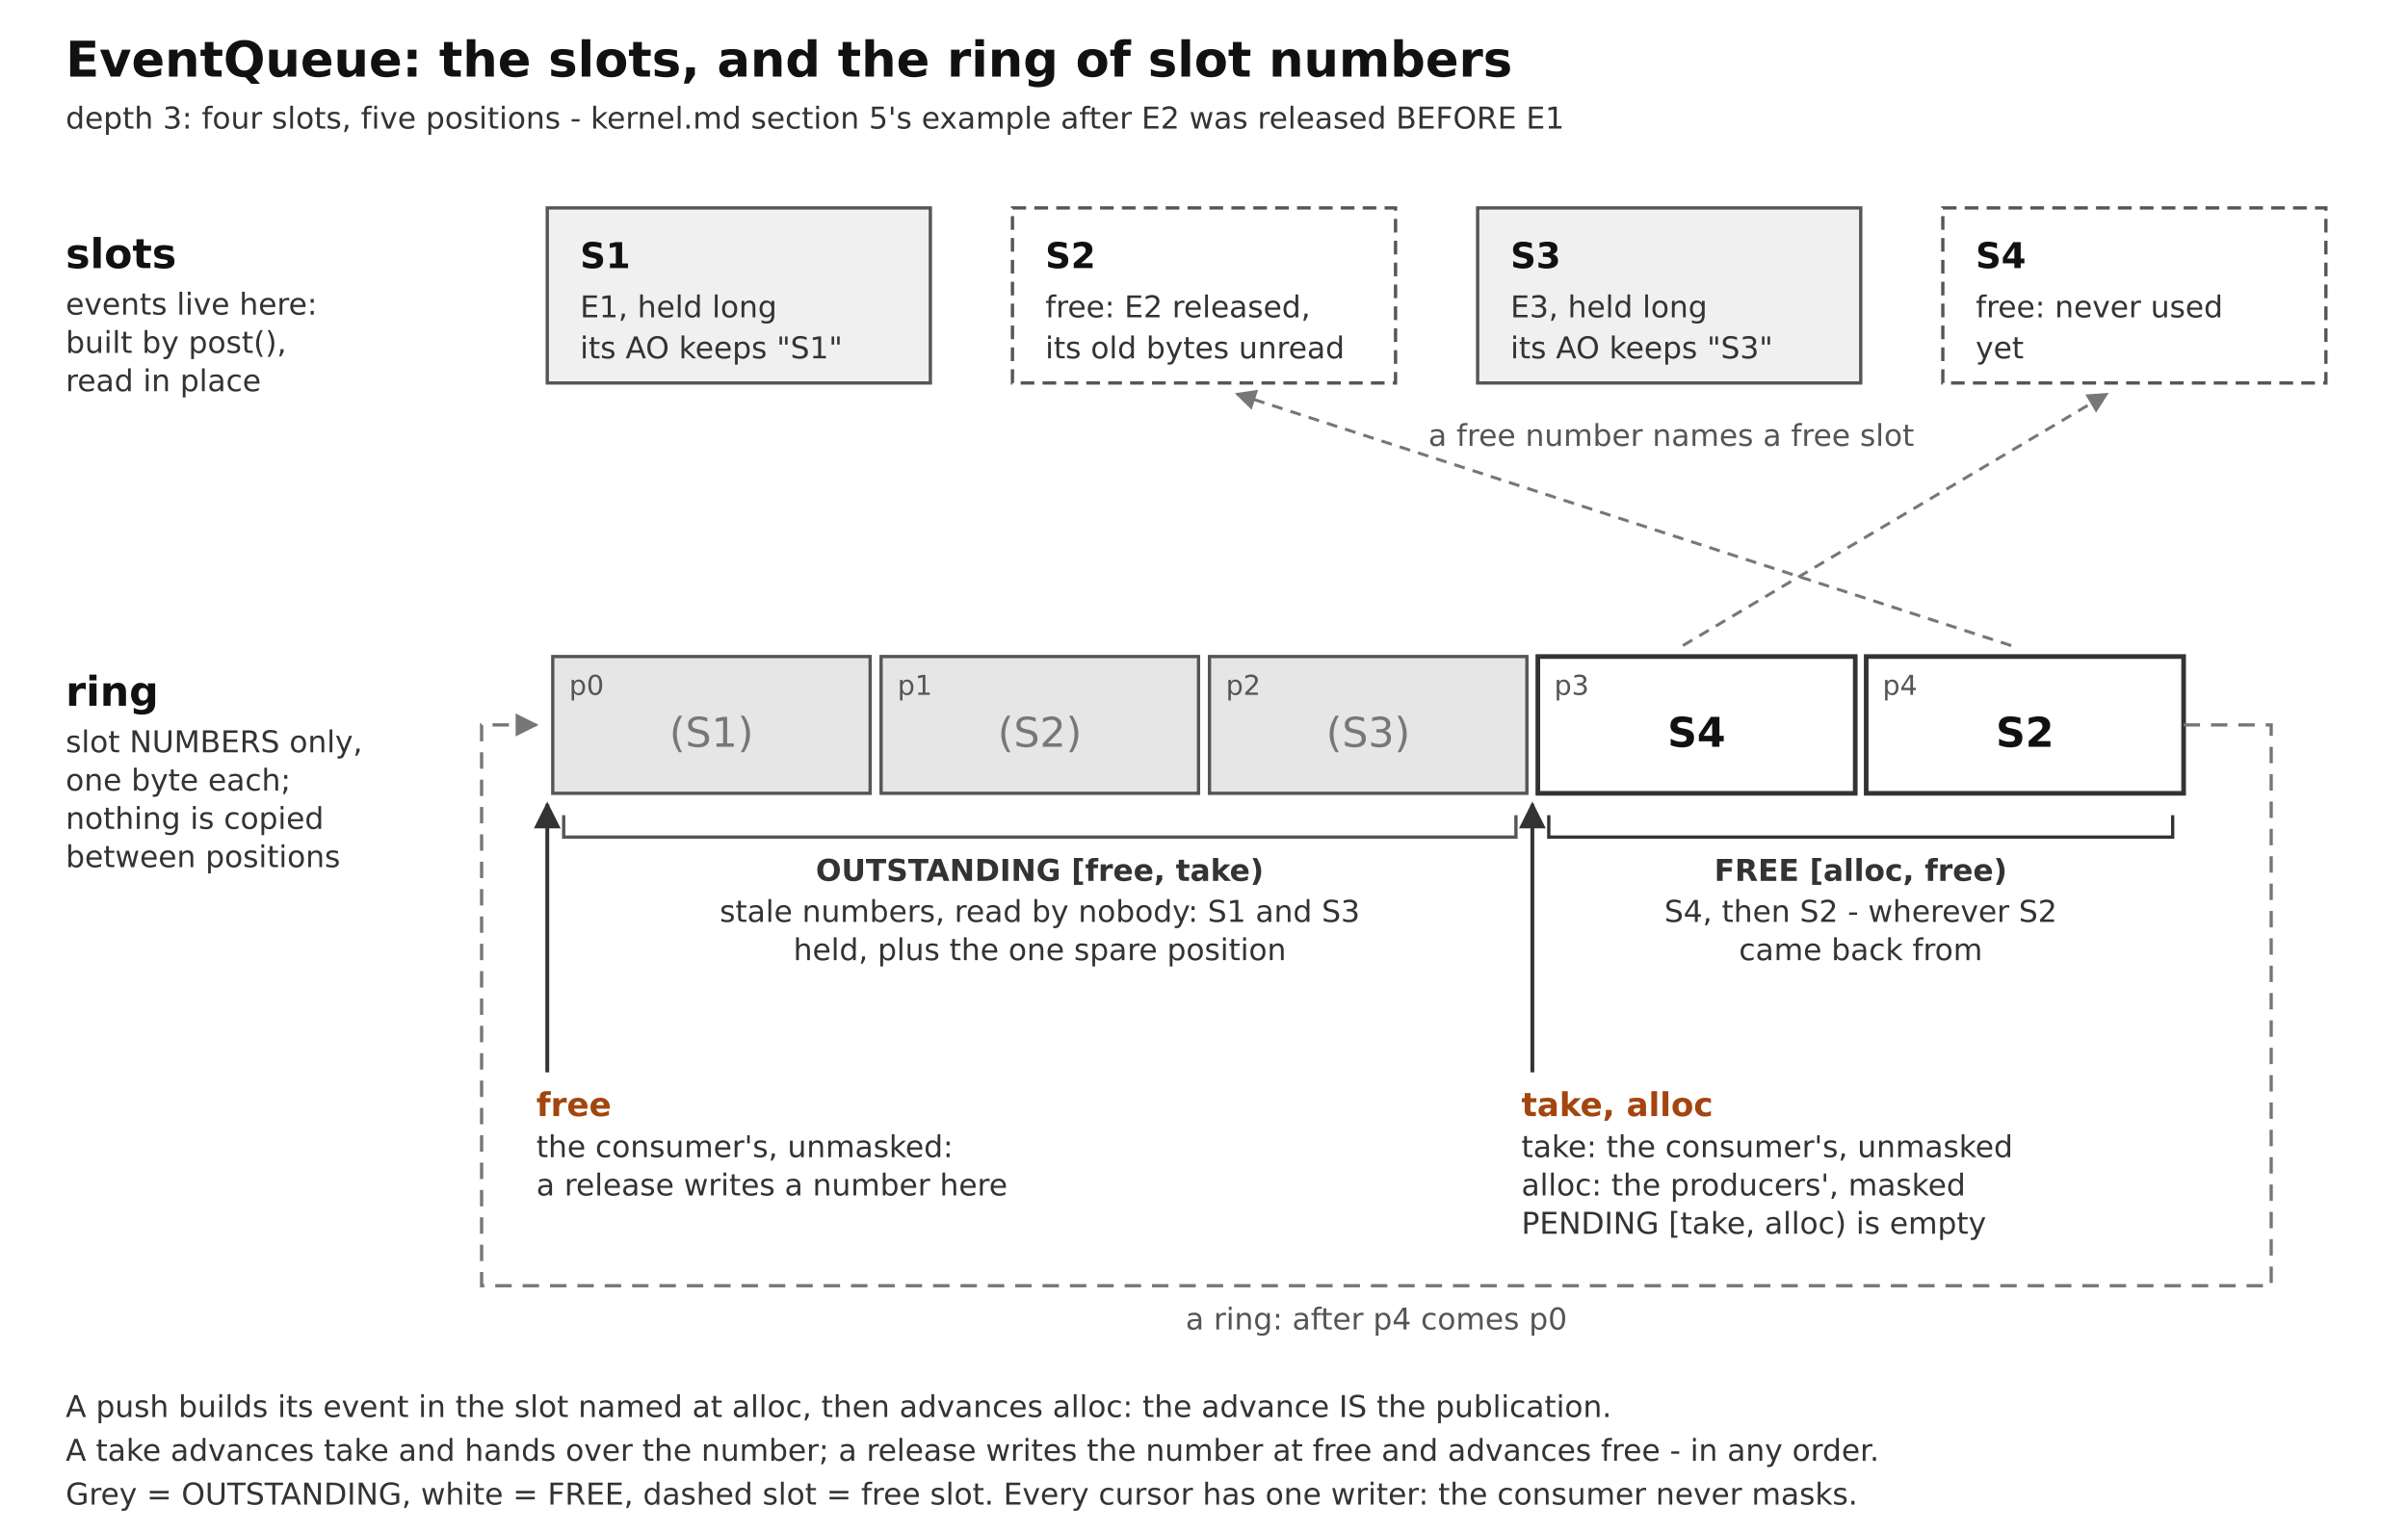
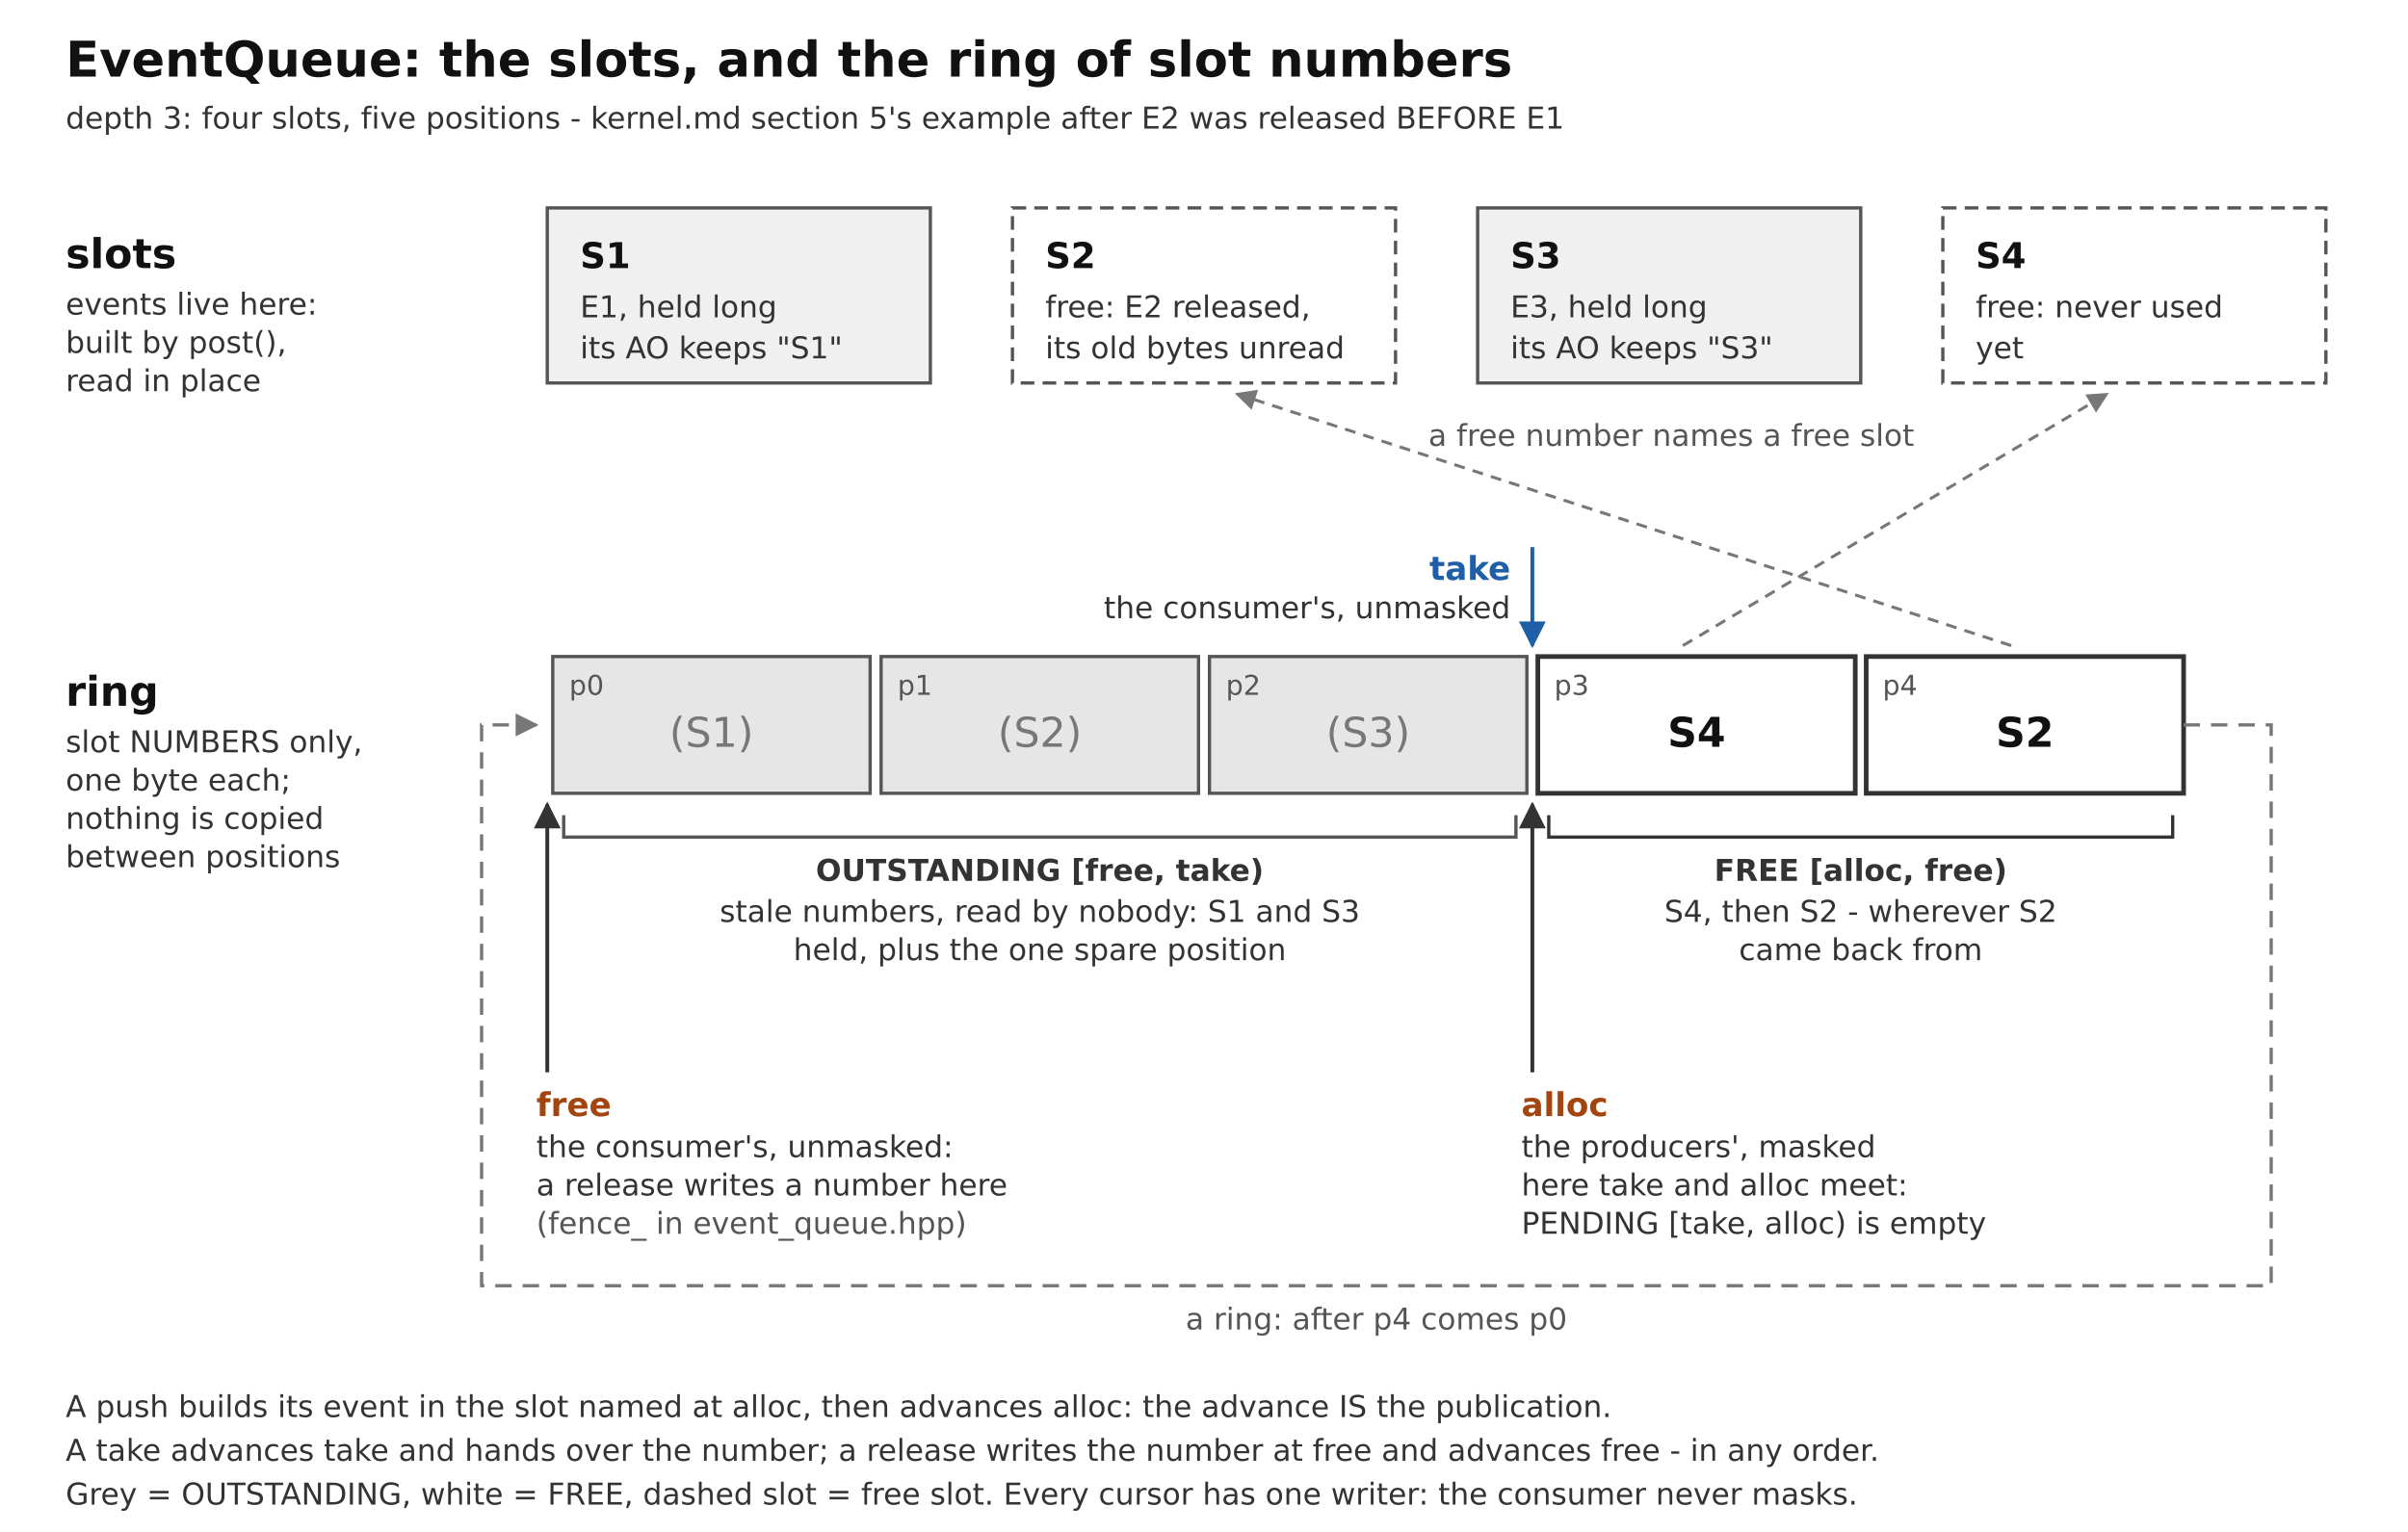
<svg xmlns="http://www.w3.org/2000/svg" viewBox="0 0 880 560" font-family="DejaVu Sans, Verdana, sans-serif" font-size="13">
  <rect x="0" y="0" width="880" height="560" fill="#ffffff" />
  <defs>
    <marker id="arrow" viewBox="0 0 10 10" refX="9" refY="5" markerWidth="7" markerHeight="7" orient="auto-start-reverse">
      <path d="M 0 0 L 10 5 L 0 10 z" fill="#333333" />
+     </marker>
+     <marker id="arrow-blue" viewBox="0 0 10 10" refX="9" refY="5" markerWidth="7" markerHeight="7" orient="auto-start-reverse">
+       <path d="M 0 0 L 10 5 L 0 10 z" fill="#1f5fa8" />
    </marker>
    <marker id="arrow-light" viewBox="0 0 10 10" refX="9" refY="5" markerWidth="7" markerHeight="7" orient="auto-start-reverse">
      <path d="M 0 0 L 10 5 L 0 10 z" fill="#777777" />
    </marker>
  </defs>
  <text x="24" y="28" font-size="18" font-weight="bold" fill="#111111">EventQueue: the slots, and the ring of slot numbers</text>
  <text x="24" y="47" font-size="11" fill="#333333">depth 3: four slots, five positions - kernel.md section 5's example after E2 was released BEFORE E1</text>
  <text x="24" y="98" font-size="15" font-weight="bold" fill="#111111">slots</text>
  <text x="24" y="115" font-size="11" fill="#333333">events live here:</text>
  <text x="24" y="129" font-size="11" fill="#333333">built by post(),</text>
  <text x="24" y="143" font-size="11" fill="#333333">read in place</text>
  <rect x="200" y="76" width="140" height="64" fill="#f0f0f0" stroke="#555555" stroke-width="1.2" />
  <text x="212" y="98" font-weight="bold" fill="#111111">S1</text>
  <text x="212" y="116" font-size="11" fill="#333333">E1, held long</text>
  <text x="212" y="131" font-size="11" fill="#333333">its AO keeps "S1"</text>
  <rect x="370" y="76" width="140" height="64" fill="#ffffff" stroke="#555555" stroke-width="1.2" stroke-dasharray="5 3" />
  <text x="382" y="98" font-weight="bold" fill="#111111">S2</text>
  <text x="382" y="116" font-size="11" fill="#333333">free: E2 released,</text>
  <text x="382" y="131" font-size="11" fill="#333333">its old bytes unread</text>
  <rect x="540" y="76" width="140" height="64" fill="#f0f0f0" stroke="#555555" stroke-width="1.2" />
  <text x="552" y="98" font-weight="bold" fill="#111111">S3</text>
  <text x="552" y="116" font-size="11" fill="#333333">E3, held long</text>
  <text x="552" y="131" font-size="11" fill="#333333">its AO keeps "S3"</text>
  <rect x="710" y="76" width="140" height="64" fill="#ffffff" stroke="#555555" stroke-width="1.2" stroke-dasharray="5 3" />
  <text x="722" y="98" font-weight="bold" fill="#111111">S4</text>
  <text x="722" y="116" font-size="11" fill="#333333">free: never used</text>
  <text x="722" y="131" font-size="11" fill="#333333">yet</text>
  <line x1="615" y1="236" x2="770" y2="144" stroke="#777777" stroke-width="1.1" stroke-dasharray="4 3" marker-end="url(#arrow-light)" />
  <line x1="735" y1="236" x2="452" y2="144" stroke="#777777" stroke-width="1.1" stroke-dasharray="4 3" marker-end="url(#arrow-light)" />
  <text x="522" y="163" font-size="11" fill="#555555">a free number names a free slot</text>
  <text x="24" y="258" font-size="15" font-weight="bold" fill="#111111">ring</text>
  <text x="24" y="275" font-size="11" fill="#333333">slot NUMBERS only,</text>
  <text x="24" y="289" font-size="11" fill="#333333">one byte each;</text>
  <text x="24" y="303" font-size="11" fill="#333333">nothing is copied</text>
  <text x="24" y="317" font-size="11" fill="#333333">between positions</text>
  <rect x="202" y="240" width="116" height="50" fill="#e6e6e6" stroke="#555555" stroke-width="1.2" />
  <text x="208" y="254" font-size="10" fill="#555555">p0</text>
  <text x="260" y="273" font-size="15" fill="#777777" text-anchor="middle">(S1)</text>
  <rect x="322" y="240" width="116" height="50" fill="#e6e6e6" stroke="#555555" stroke-width="1.2" />
  <text x="328" y="254" font-size="10" fill="#555555">p1</text>
  <text x="380" y="273" font-size="15" fill="#777777" text-anchor="middle">(S2)</text>
  <rect x="442" y="240" width="116" height="50" fill="#e6e6e6" stroke="#555555" stroke-width="1.2" />
  <text x="448" y="254" font-size="10" fill="#555555">p2</text>
  <text x="500" y="273" font-size="15" fill="#777777" text-anchor="middle">(S3)</text>
  <rect x="562" y="240" width="116" height="50" fill="#ffffff" stroke="#333333" stroke-width="1.7" />
  <text x="568" y="254" font-size="10" fill="#555555">p3</text>
  <text x="620" y="273" font-size="15" font-weight="bold" fill="#111111" text-anchor="middle">S4</text>
  <rect x="682" y="240" width="116" height="50" fill="#ffffff" stroke="#333333" stroke-width="1.7" />
  <text x="688" y="254" font-size="10" fill="#555555">p4</text>
  <text x="740" y="273" font-size="15" font-weight="bold" fill="#111111" text-anchor="middle">S2</text>
  <path d="M 206 298 L 206 306 L 554 306 L 554 298" fill="none" stroke="#555555" stroke-width="1.2" />
  <text x="380" y="322" font-size="11" font-weight="bold" fill="#333333" text-anchor="middle">OUTSTANDING  [free, take)</text>
  <text x="380" y="337" font-size="11" fill="#333333" text-anchor="middle">stale numbers, read by nobody: S1 and S3</text>
  <text x="380" y="351" font-size="11" fill="#333333" text-anchor="middle">held, plus the one spare position</text>
  <path d="M 566 298 L 566 306 L 794 306 L 794 298" fill="none" stroke="#333333" stroke-width="1.2" />
  <text x="680" y="322" font-size="11" font-weight="bold" fill="#333333" text-anchor="middle">FREE  [alloc, free)</text>
  <text x="680" y="337" font-size="11" fill="#333333" text-anchor="middle">S4, then S2 - wherever S2</text>
  <text x="680" y="351" font-size="11" fill="#333333" text-anchor="middle">came back from</text>
  <line x1="200" y1="392" x2="200" y2="294" stroke="#333333" stroke-width="1.4" marker-end="url(#arrow)" />
  <text x="196" y="408" font-size="12" font-weight="bold" fill="#a3450f">free</text>
  <text x="196" y="423" font-size="11" fill="#333333">the consumer's, unmasked:</text>
  <text x="196" y="437" font-size="11" fill="#333333">a release writes a number here</text>
+   <text x="196" y="451" font-size="11" fill="#555555">(fence_ in event_queue.hpp)</text>
+   <line x1="560" y1="200" x2="560" y2="236" stroke="#1f5fa8" stroke-width="1.4" marker-end="url(#arrow-blue)" />
+   <text x="552" y="212" font-size="12" font-weight="bold" fill="#1f5fa8" text-anchor="end">take</text>
+   <text x="552" y="226" font-size="11" fill="#333333" text-anchor="end">the consumer's, unmasked</text>
  <line x1="560" y1="392" x2="560" y2="294" stroke="#333333" stroke-width="1.4" marker-end="url(#arrow)" />
-   <text x="556" y="408" font-size="12" font-weight="bold" fill="#a3450f">take, alloc</text>
-   <text x="556" y="423" font-size="11" fill="#333333">take: the consumer's, unmasked</text>
-   <text x="556" y="437" font-size="11" fill="#333333">alloc: the producers', masked</text>
+   <text x="556" y="408" font-size="12" font-weight="bold" fill="#a3450f">alloc</text>
+   <text x="556" y="423" font-size="11" fill="#333333">the producers', masked</text>
+   <text x="556" y="437" font-size="11" fill="#333333">here take and alloc meet:</text>
  <text x="556" y="451" font-size="11" fill="#333333">PENDING [take, alloc) is empty</text>
  <path d="M 798 265 L 830 265 L 830 470 L 176 470 L 176 265 L 196 265" fill="none" stroke="#777777" stroke-width="1.2" stroke-dasharray="6 4" marker-end="url(#arrow-light)" />
  <text x="503" y="486" font-size="11" fill="#555555" text-anchor="middle">a ring: after p4 comes p0</text>
  <text x="24" y="518" font-size="11" fill="#333333">A push builds its event in the slot named at alloc, then advances alloc: the advance IS the publication.</text>
  <text x="24" y="534" font-size="11" fill="#333333">A take advances take and hands over the number; a release writes the number at free and advances free - in any order.</text>
  <text x="24" y="550" font-size="11" fill="#333333">Grey = OUTSTANDING, white = FREE, dashed slot = free slot. Every cursor has one writer: the consumer never masks.</text>
</svg>
